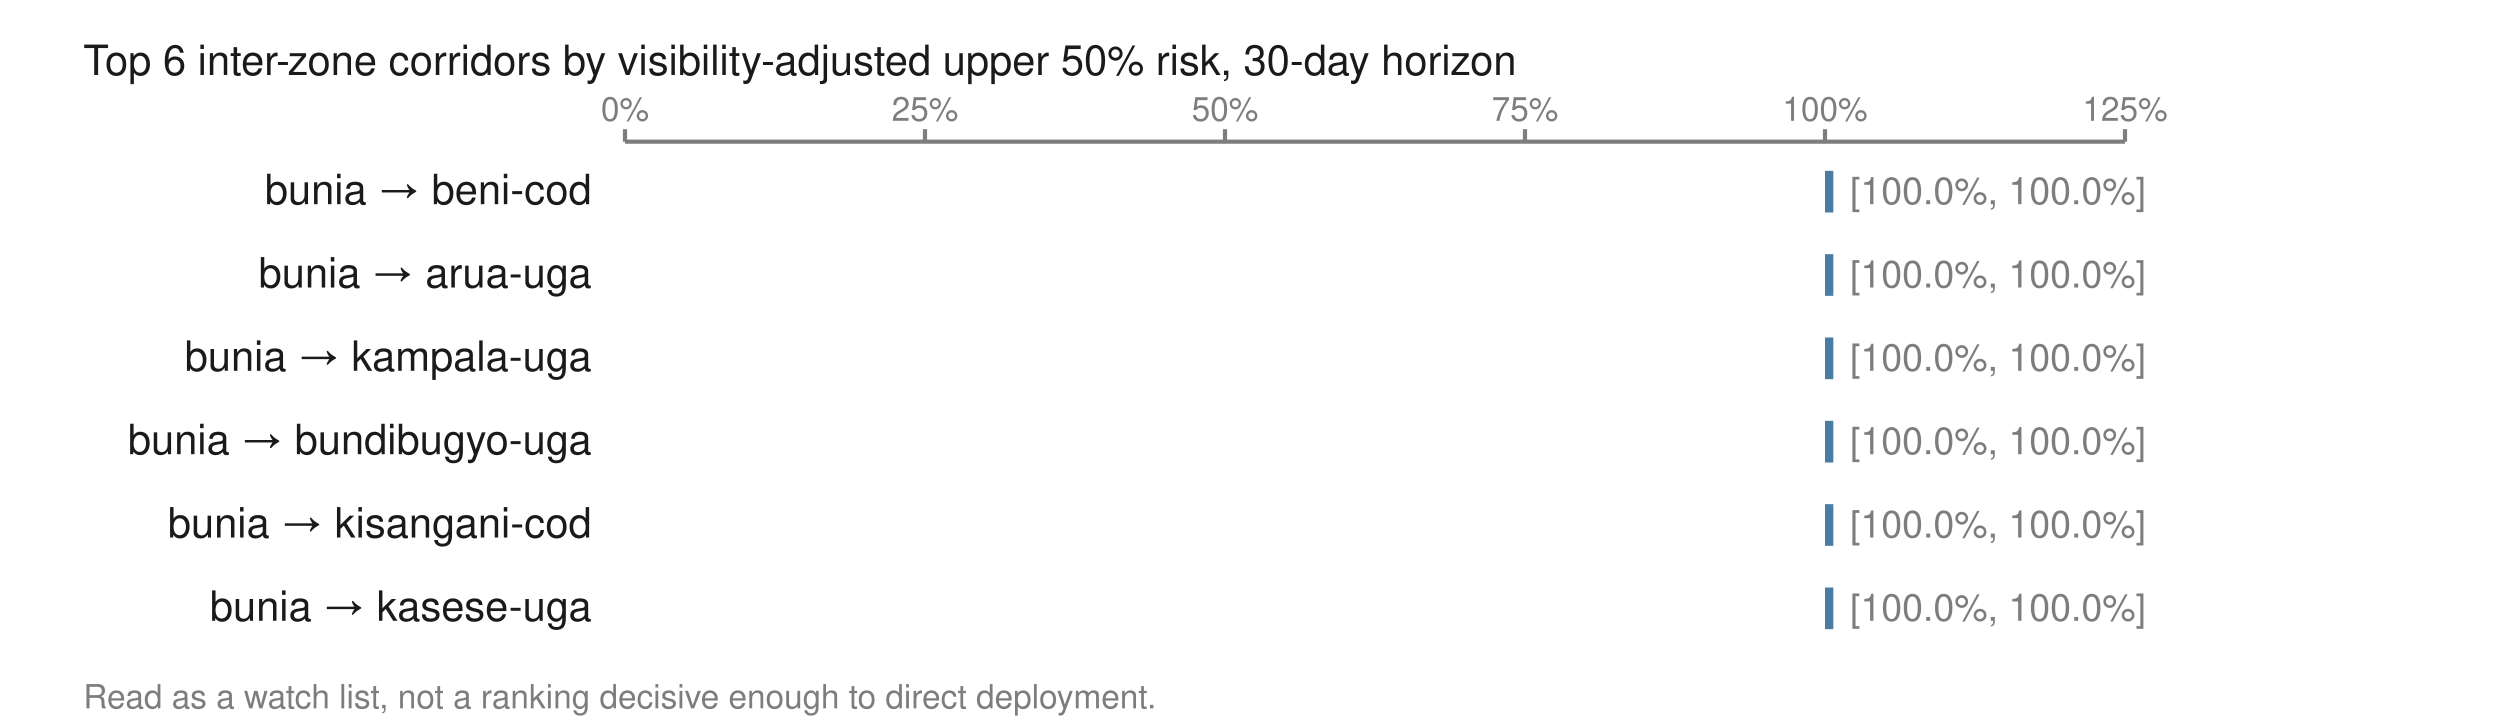
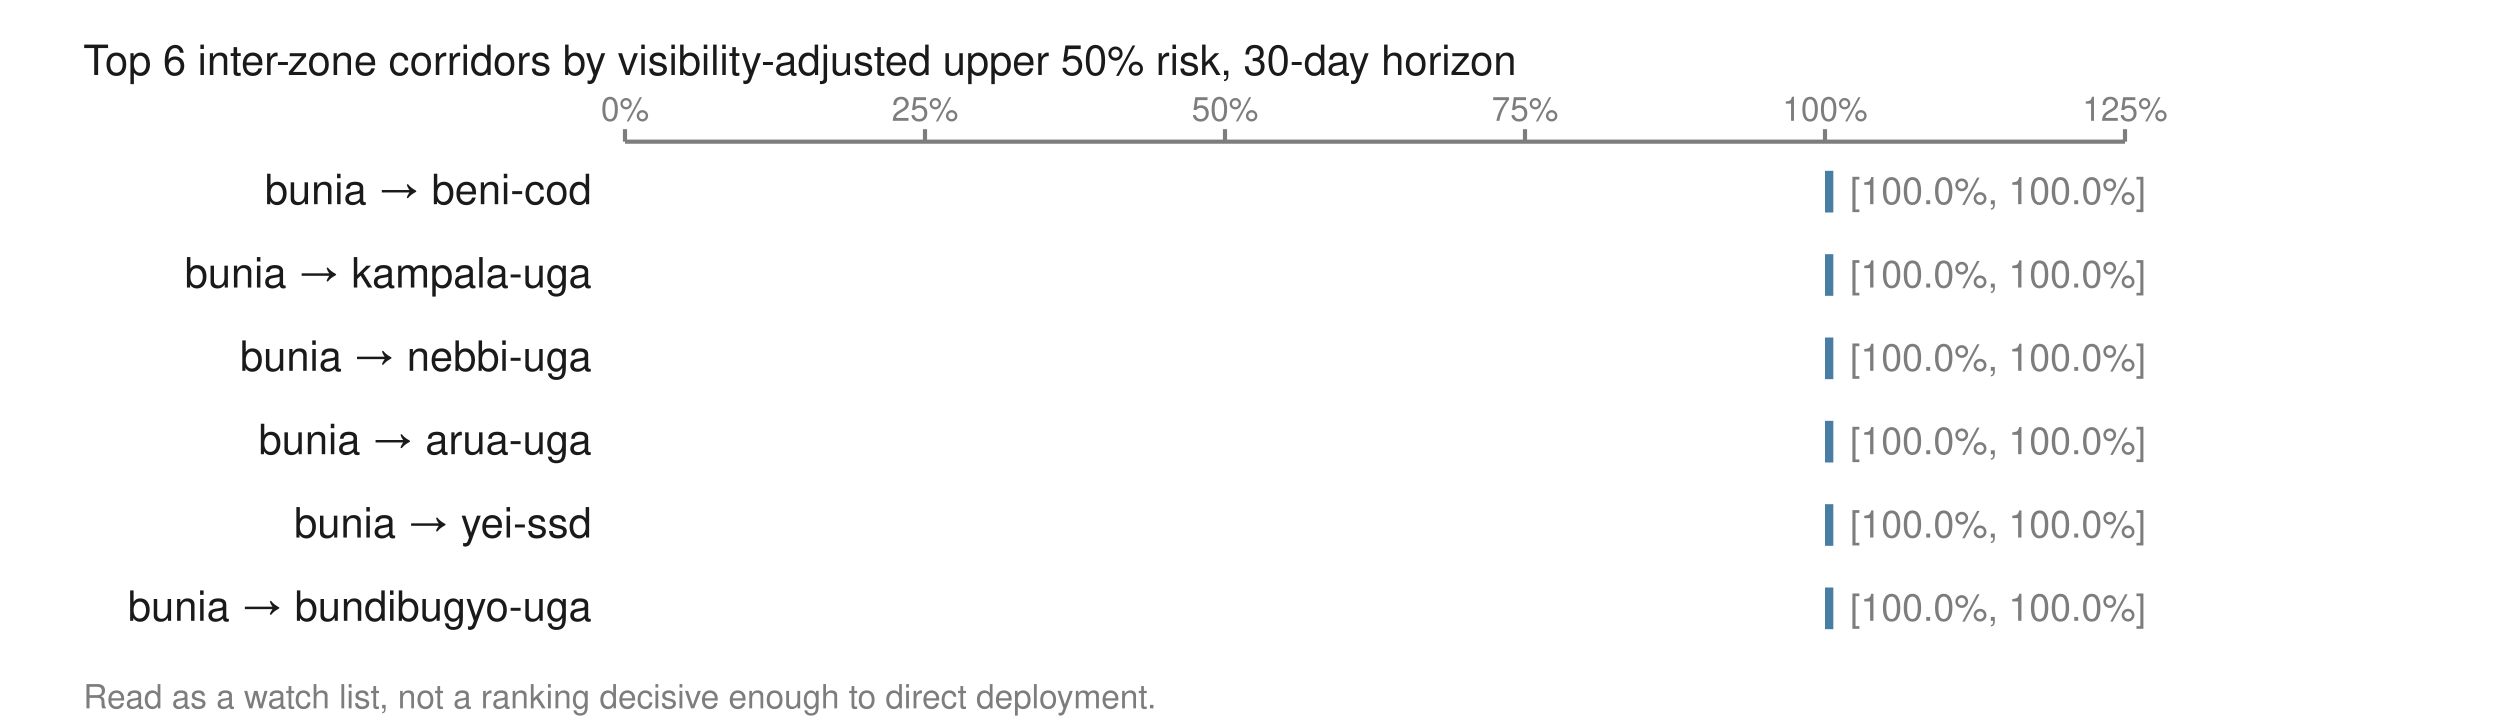
<svg xmlns="http://www.w3.org/2000/svg" viewBox="0 0 600 174" width="600" height="174" role="img" aria-labelledby="t">
  <text x="20.0" y="18.0" font-family="Helvetica,Arial,sans-serif" font-size="10" fill="#1a1a1a" font-weight="normal" text-anchor="start">Top 6 inter-zone corridors by visibility-adjusted upper 50% risk, 30-day horizon</text>
  <line x1="150.0" y1="34.0" x2="510.0" y2="34.0" stroke="#7d7d7d" stroke-width="1" />
  <line x1="150.0" y1="31.0" x2="150.0" y2="34.0" stroke="#7d7d7d" stroke-width="1" />
  <text x="150.0" y="29.0" font-family="Helvetica,Arial,sans-serif" font-size="8" fill="#7d7d7d" font-weight="normal" text-anchor="middle">0%</text>
  <line x1="222.0" y1="31.0" x2="222.0" y2="34.0" stroke="#7d7d7d" stroke-width="1" />
  <text x="222.0" y="29.0" font-family="Helvetica,Arial,sans-serif" font-size="8" fill="#7d7d7d" font-weight="normal" text-anchor="middle">25%</text>
  <line x1="294.0" y1="31.0" x2="294.0" y2="34.0" stroke="#7d7d7d" stroke-width="1" />
  <text x="294.0" y="29.0" font-family="Helvetica,Arial,sans-serif" font-size="8" fill="#7d7d7d" font-weight="normal" text-anchor="middle">50%</text>
  <line x1="366.0" y1="31.0" x2="366.0" y2="34.0" stroke="#7d7d7d" stroke-width="1" />
  <text x="366.0" y="29.0" font-family="Helvetica,Arial,sans-serif" font-size="8" fill="#7d7d7d" font-weight="normal" text-anchor="middle">75%</text>
  <line x1="438.0" y1="31.0" x2="438.0" y2="34.0" stroke="#7d7d7d" stroke-width="1" />
  <text x="438.0" y="29.0" font-family="Helvetica,Arial,sans-serif" font-size="8" fill="#7d7d7d" font-weight="normal" text-anchor="middle">100%</text>
  <line x1="510.0" y1="31.0" x2="510.0" y2="34.0" stroke="#7d7d7d" stroke-width="1" />
  <text x="510.0" y="29.0" font-family="Helvetica,Arial,sans-serif" font-size="8" fill="#7d7d7d" font-weight="normal" text-anchor="middle">125%</text>
  <text x="142.0" y="49.0" font-family="Helvetica,Arial,sans-serif" font-size="10" fill="#1a1a1a" font-weight="normal" text-anchor="end">bunia → beni-cod</text>
  <rect x="438.0" y="41.0" width="2.0" height="10.0" fill="#4a7da3" />
  <text x="444.0" y="49.0" font-family="Helvetica,Arial,sans-serif" font-size="9" fill="#7d7d7d" font-weight="normal" text-anchor="start">[100.0%, 100.0%]</text>
-   <text x="142.0" y="69.0" font-family="Helvetica,Arial,sans-serif" font-size="10" fill="#1a1a1a" font-weight="normal" text-anchor="end">bunia → arua-uga</text>
+   <text x="142.0" y="69.0" font-family="Helvetica,Arial,sans-serif" font-size="10" fill="#1a1a1a" font-weight="normal" text-anchor="end">bunia → kampala-uga</text>
  <rect x="438.0" y="61.0" width="2.0" height="10.0" fill="#4a7da3" />
  <text x="444.0" y="69.0" font-family="Helvetica,Arial,sans-serif" font-size="9" fill="#7d7d7d" font-weight="normal" text-anchor="start">[100.0%, 100.0%]</text>
-   <text x="142.0" y="89.0" font-family="Helvetica,Arial,sans-serif" font-size="10" fill="#1a1a1a" font-weight="normal" text-anchor="end">bunia → kampala-uga</text>
+   <text x="142.0" y="89.0" font-family="Helvetica,Arial,sans-serif" font-size="10" fill="#1a1a1a" font-weight="normal" text-anchor="end">bunia → nebbi-uga</text>
  <rect x="438.0" y="81.0" width="2.0" height="10.0" fill="#4a7da3" />
  <text x="444.0" y="89.0" font-family="Helvetica,Arial,sans-serif" font-size="9" fill="#7d7d7d" font-weight="normal" text-anchor="start">[100.0%, 100.0%]</text>
-   <text x="142.0" y="109.0" font-family="Helvetica,Arial,sans-serif" font-size="10" fill="#1a1a1a" font-weight="normal" text-anchor="end">bunia → bundibugyo-uga</text>
+   <text x="142.0" y="109.0" font-family="Helvetica,Arial,sans-serif" font-size="10" fill="#1a1a1a" font-weight="normal" text-anchor="end">bunia → arua-uga</text>
  <rect x="438.0" y="101.0" width="2.0" height="10.0" fill="#4a7da3" />
  <text x="444.0" y="109.0" font-family="Helvetica,Arial,sans-serif" font-size="9" fill="#7d7d7d" font-weight="normal" text-anchor="start">[100.0%, 100.0%]</text>
-   <text x="142.0" y="129.0" font-family="Helvetica,Arial,sans-serif" font-size="10" fill="#1a1a1a" font-weight="normal" text-anchor="end">bunia → kisangani-cod</text>
+   <text x="142.0" y="129.0" font-family="Helvetica,Arial,sans-serif" font-size="10" fill="#1a1a1a" font-weight="normal" text-anchor="end">bunia → yei-ssd</text>
  <rect x="438.0" y="121.0" width="2.0" height="10.0" fill="#4a7da3" />
  <text x="444.0" y="129.0" font-family="Helvetica,Arial,sans-serif" font-size="9" fill="#7d7d7d" font-weight="normal" text-anchor="start">[100.0%, 100.0%]</text>
-   <text x="142.0" y="149.0" font-family="Helvetica,Arial,sans-serif" font-size="10" fill="#1a1a1a" font-weight="normal" text-anchor="end">bunia → kasese-uga</text>
+   <text x="142.0" y="149.0" font-family="Helvetica,Arial,sans-serif" font-size="10" fill="#1a1a1a" font-weight="normal" text-anchor="end">bunia → bundibugyo-uga</text>
  <rect x="438.0" y="141.0" width="2.0" height="10.0" fill="#4a7da3" />
  <text x="444.0" y="149.0" font-family="Helvetica,Arial,sans-serif" font-size="9" fill="#7d7d7d" font-weight="normal" text-anchor="start">[100.0%, 100.0%]</text>
  <text x="20.0" y="170.0" font-family="Helvetica,Arial,sans-serif" font-size="8" fill="#7d7d7d" font-weight="normal" text-anchor="start">Read as a watch list, not a ranking decisive enough to direct deployment.</text>
</svg>
